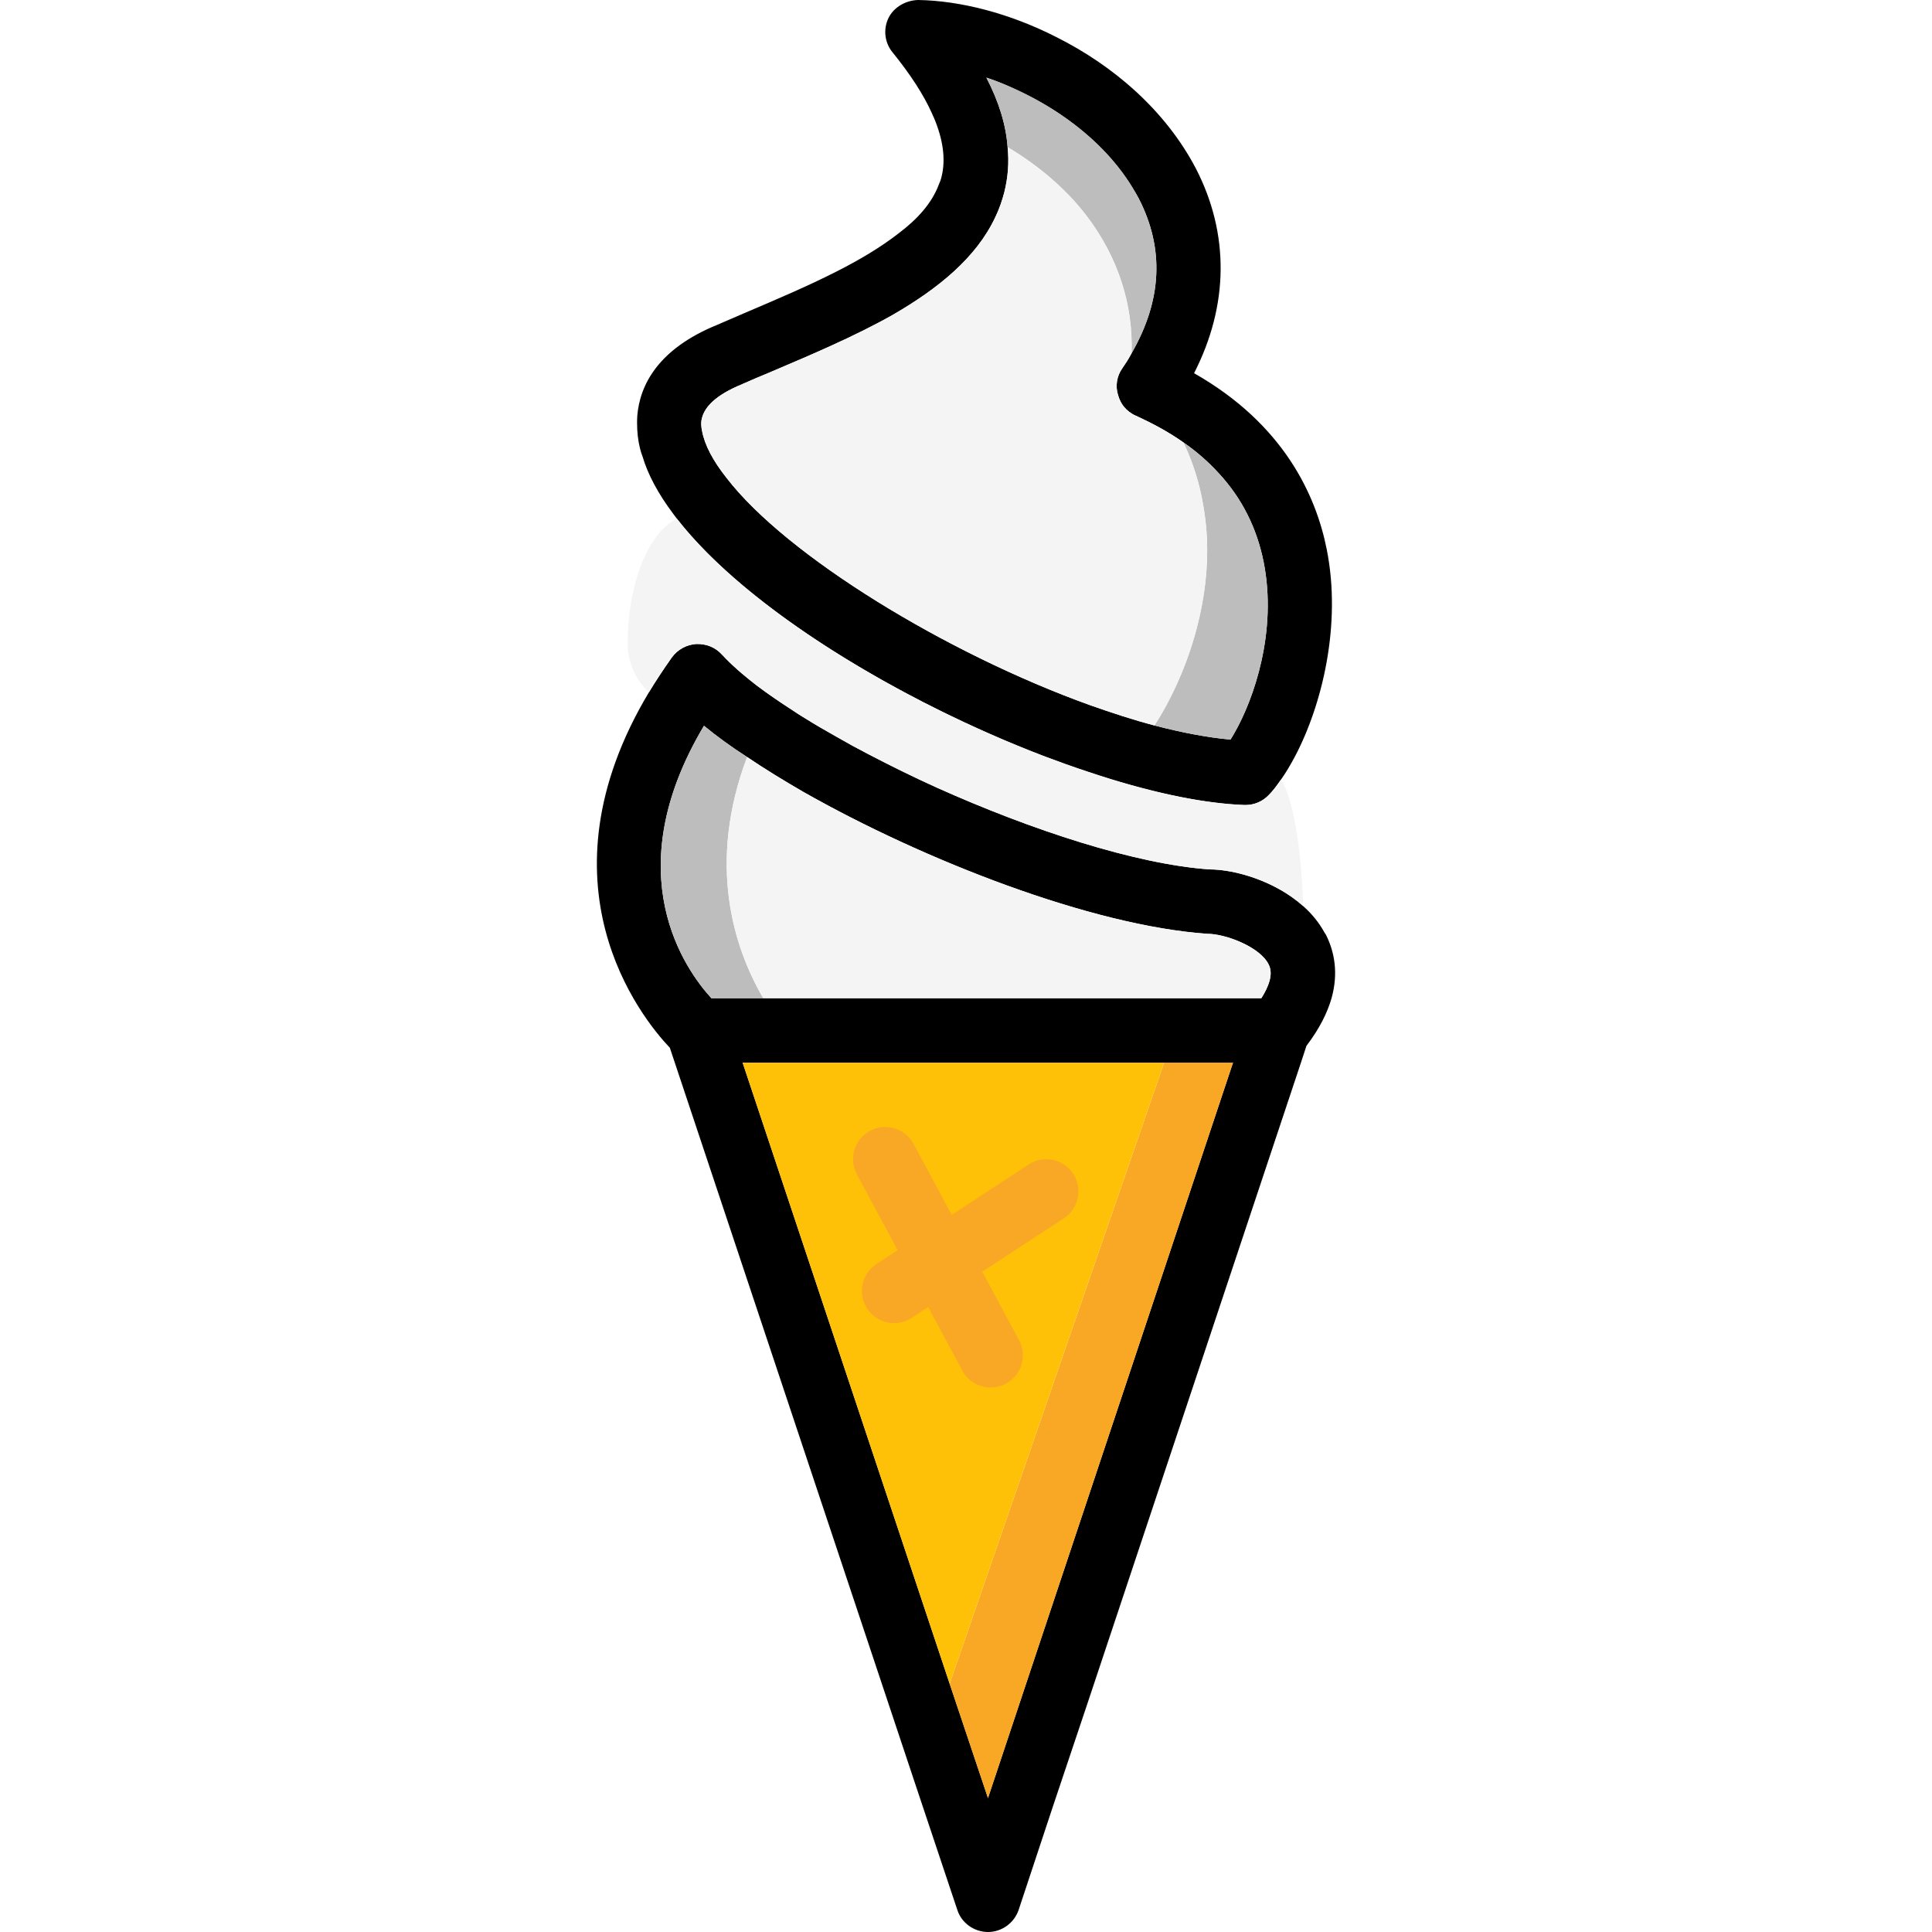
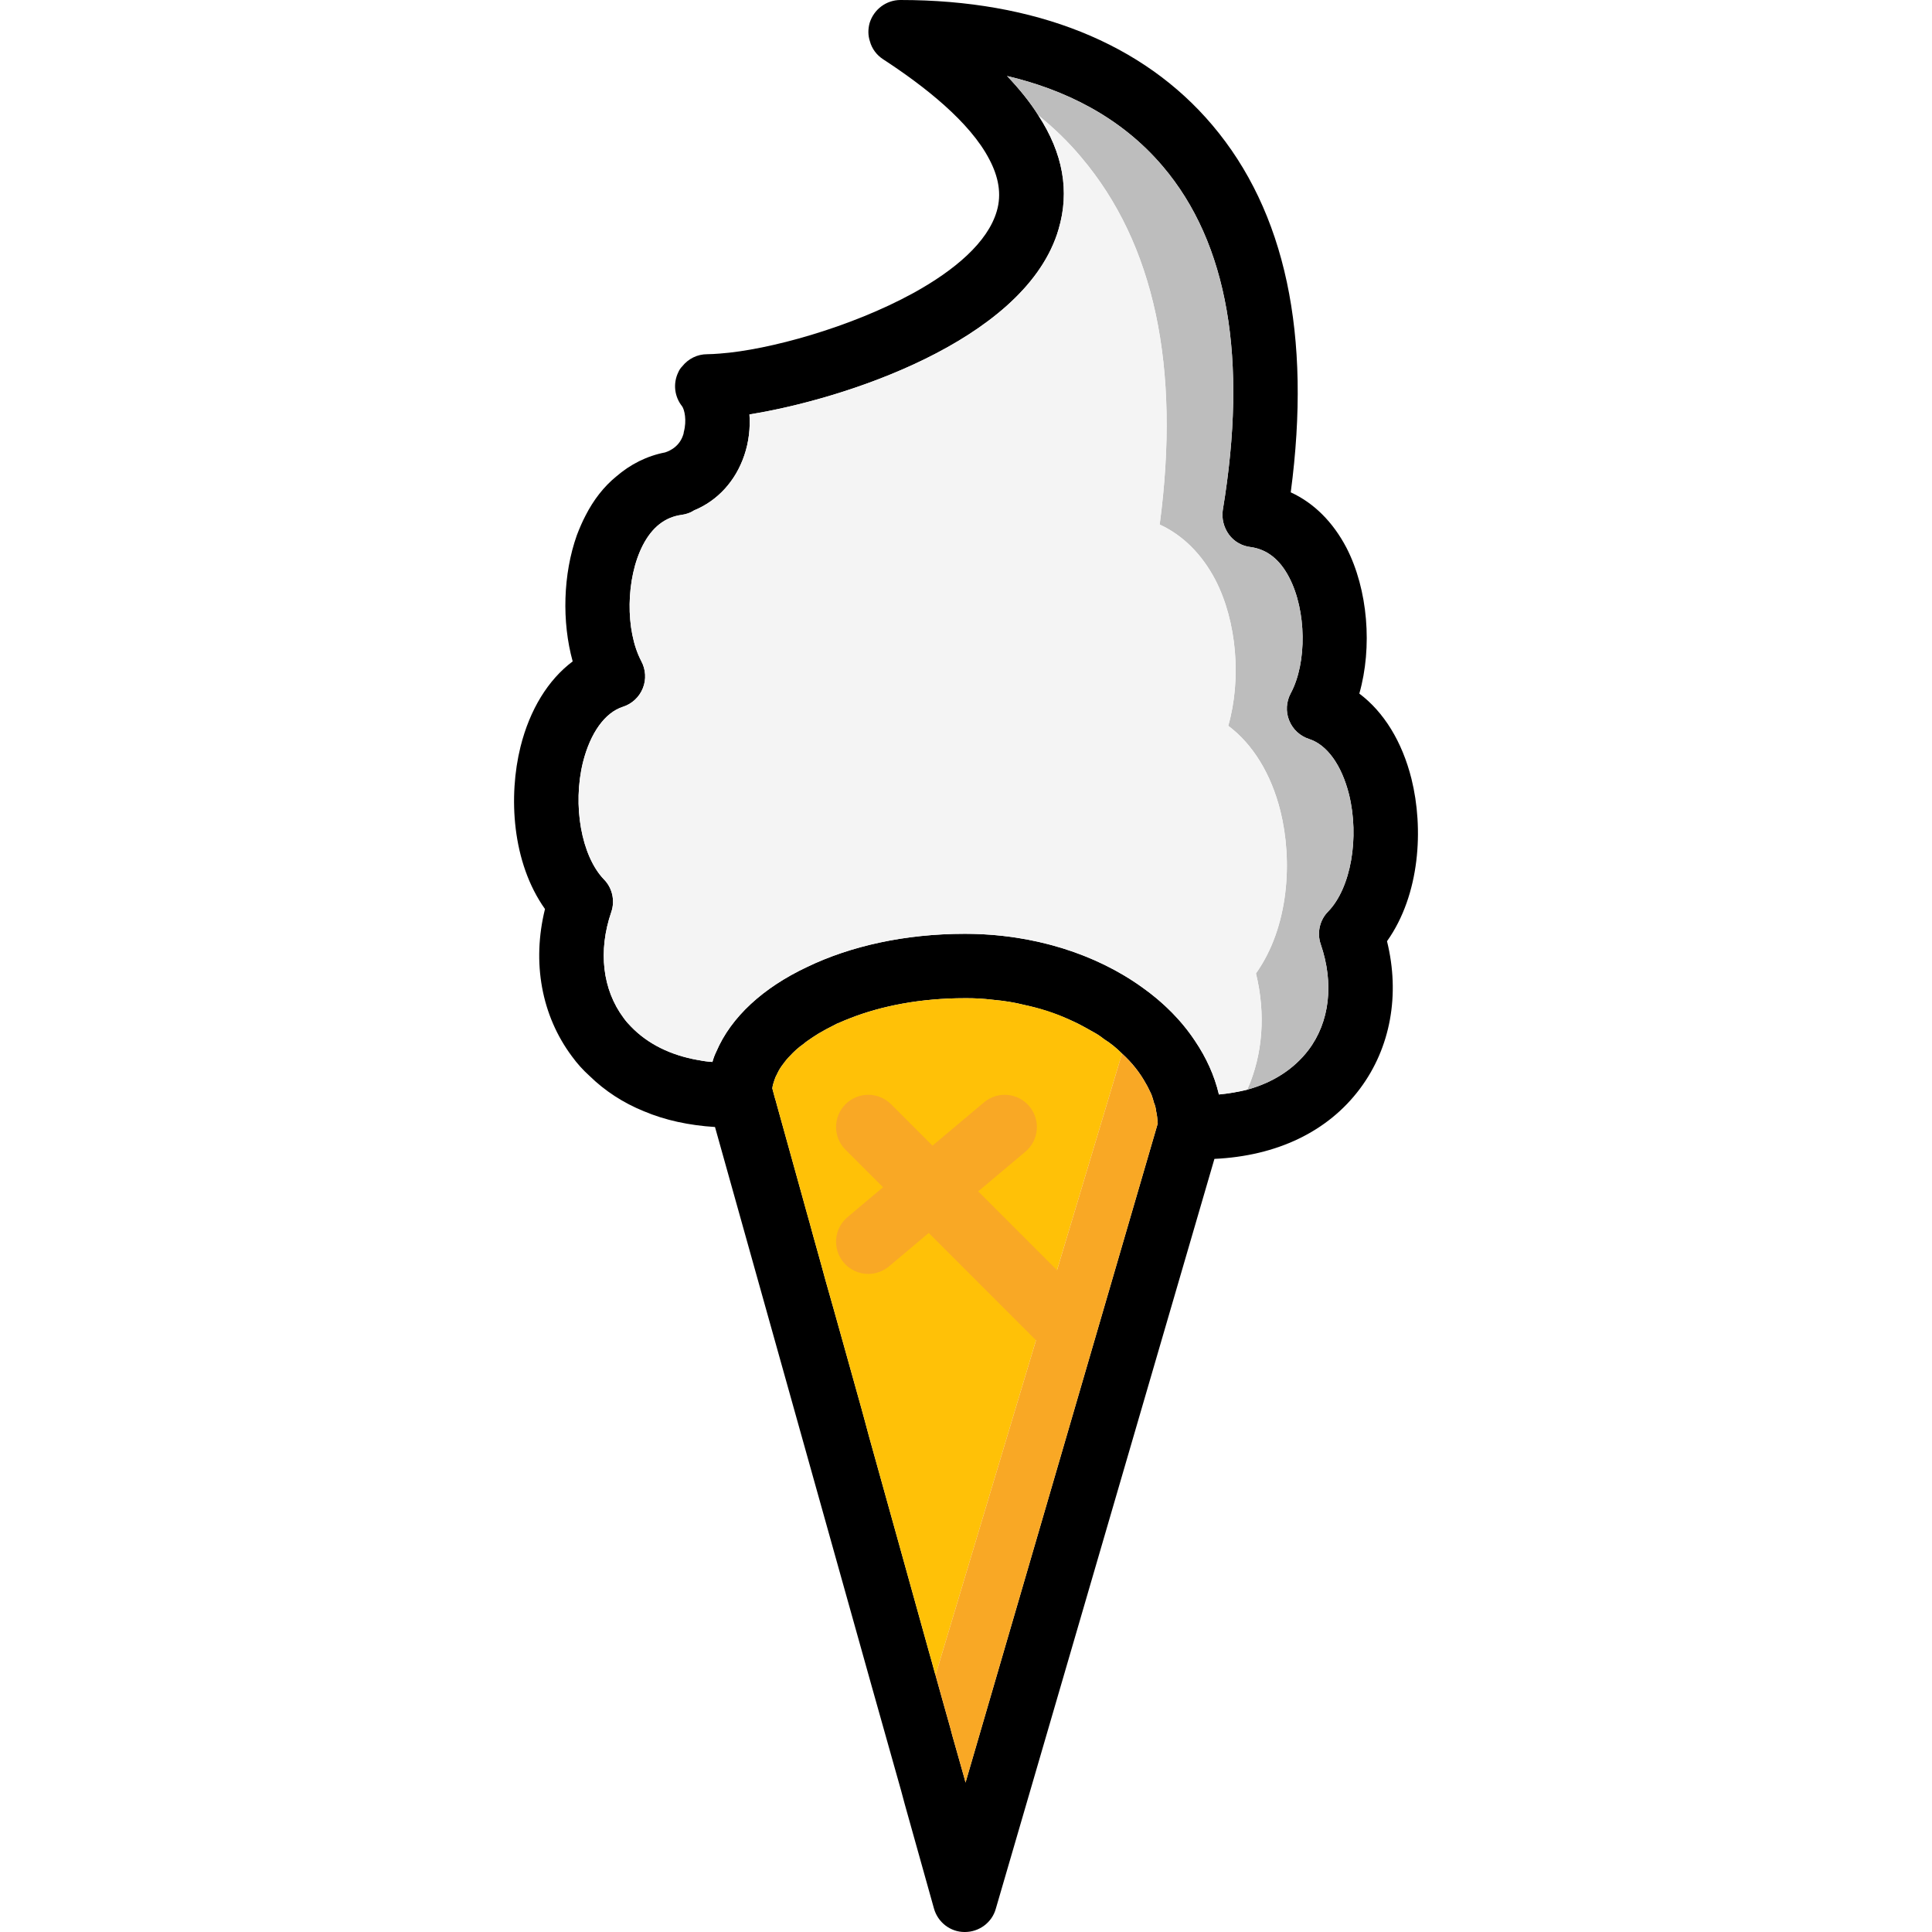
<svg xmlns="http://www.w3.org/2000/svg" version="1.1" id="Layer_1" x="0px" y="0px" viewBox="0 0 512 512" style="enable-background:new 0 0 512 512;" xml:space="preserve">
-   <path d="M351.596,145.579c-2.816-14.165-11.264-33.109-35.157-46.677c9.216-18.005,9.387-36.949,0.512-54.187  c-8.107-15.531-22.016-27.392-37.035-34.901C267.542,3.499,254.401,0.171,243.308,0c-3.157,0.085-6.4,1.792-7.851,4.779  s-1.024,6.571,1.109,9.131c4.693,5.803,8.192,11.179,10.411,16.128c0.171,0.341,0.256,0.683,0.427,0.939  c2.56,5.973,3.243,11.264,2.133,15.787c-0.171,0.768-0.427,1.451-0.768,2.219c-1.792,4.779-5.547,9.045-10.667,12.885  c-4.608,3.584-10.155,6.912-16.213,9.984c-7.851,4.011-16.555,7.68-24.747,11.179l-6.912,2.987  c-16.043,6.485-20.651,16.213-21.333,24.064c-0.171,2.56,0,5.035,0.341,6.997c0.256,1.28,0.512,2.56,1.024,3.84  c1.451,4.949,4.267,10.069,8.107,15.189c0.341,0.427,0.683,0.939,1.024,1.365c18.688,24.064,59.563,48.469,97.024,62.805  c4.096,1.536,8.107,2.987,12.032,4.267c15.445,5.205,29.867,8.363,41.301,8.789h0.341c2.304,0,4.523-0.939,6.144-2.645  c1.109-1.109,2.133-2.475,3.243-4.096c1.28-1.792,2.475-3.84,3.669-6.059C350.316,186.965,355.606,165.632,351.596,145.579z   M327.105,194.304c-0.341,0.597-0.683,1.195-1.024,1.707c-6.229-0.597-12.971-1.877-20.139-3.755  c-5.547-1.451-11.264-3.328-17.067-5.376c-37.973-13.653-80.469-39.595-96.341-60.245c-3.584-4.523-5.803-8.704-6.485-12.459  c-0.171-0.853-0.427-2.219,0.085-3.755c0.768-2.475,3.243-5.632,10.581-8.619c0.085-0.085,0.171-0.085,0.171-0.085l3.328-1.451  l3.669-1.536c11.264-4.779,22.699-9.643,32.683-15.275c12.117-6.997,22.187-15.189,27.221-25.941  c1.024-2.133,1.792-4.352,2.389-6.656c0.939-3.84,1.28-7.765,0.853-11.861c-0.427-5.888-2.304-12.032-5.632-18.432  c2.816,0.939,5.547,2.048,8.277,3.413c12.288,5.632,23.979,14.763,30.72,26.283c0.512,0.768,0.939,1.536,1.365,2.304  c6.827,13.227,6.229,26.965-1.877,41.045c-0.512,0.939-1.024,1.877-1.621,2.731c-0.256,0.427-0.597,0.853-0.853,1.28  c-1.451,2.048-1.877,4.693-1.109,7.083c0.341,1.195,0.853,2.219,1.536,3.072c0.853,1.024,1.963,1.877,3.157,2.389  c4.693,2.133,8.875,4.437,12.629,7.083c3.584,2.475,6.656,5.205,9.387,8.192c6.144,6.656,10.069,14.507,11.861,23.467  C338.54,167.253,332.31,185.259,327.105,194.304z" />
+   <path d="M374.059,206.421c-2.475-9.899-7.339-17.749-13.824-22.613c3.499-12.288,2.304-27.563-3.413-38.656  c-3.584-6.827-8.619-11.861-14.763-14.677c5.547-41.728-1.365-74.411-20.821-97.365C302.891,11.435,274.304,0,238.635,0  c-3.755,0-7.083,2.475-8.192,6.144c-0.427,1.621-0.427,3.243,0.085,4.779c0.512,1.963,1.792,3.669,3.499,4.779  c11.008,7.168,23.04,16.64,28.16,26.539c2.389,4.523,3.328,9.131,1.963,13.739c-2.389,8.192-11.093,15.616-22.101,21.675  c-16.64,9.131-38.4,15.104-51.285,16.043c-1.195,0.085-2.304,0.171-3.328,0.171c-2.645,0-5.035,1.195-6.656,3.243  c-0.427,0.427-0.768,0.939-1.024,1.536c-1.451,2.987-1.024,6.485,1.024,9.045c0.597,0.853,1.28,3.669,0.427,6.827  c0,0.256-0.085,0.512-0.171,0.768c-1.195,3.669-4.608,4.523-4.779,4.608c-4.864,0.939-9.216,3.157-12.971,6.4  c-3.243,2.645-5.973,6.144-8.107,10.325c-0.853,1.621-1.621,3.413-2.304,5.205c-3.669,10.325-4.011,22.955-1.109,33.451  c-6.485,4.864-11.349,12.715-13.824,22.613c-3.243,13.056-2.304,30.635,6.485,43.008c-3.499,14.165-0.939,28.245,7.168,39.083  c1.365,1.877,2.901,3.584,4.608,5.12c4.096,4.011,8.96,7.168,14.421,9.387c5.632,2.389,12.032,3.755,18.859,4.181l41.557,148.309  l7.765,27.563l0.939,3.499l7.765,27.733c1.024,3.669,4.352,6.229,8.107,6.229c0.085,0,0.085,0,0.085,0  c3.755,0,7.168-2.475,8.192-6.144l57.941-198.741c16.469-0.768,30.037-7.168,38.571-18.603c8.107-10.837,10.667-24.917,7.168-39.083  C376.363,237.056,377.301,219.477,374.059,206.421z M255.872,472.405c0,0-0.085-0.341-0.256-1.024  c-0.427-1.536-1.365-4.864-2.731-9.643c-0.341-1.195-0.683-2.389-1.024-3.755c-1.109-4.011-2.475-8.704-3.925-13.995v-0.085  c0-0.085-0.085-0.171-0.085-0.171c-0.597-2.133-1.195-4.437-1.877-6.741c-4.523-16.213-10.069-36.267-15.701-56.405  c-0.683-2.475-1.28-4.864-1.963-7.253c-3.328-11.861-6.571-23.637-9.643-34.389c-0.597-2.304-1.28-4.608-1.877-6.827  c-0.768-2.731-1.536-5.461-2.219-8.021c-0.683-2.389-1.28-4.608-1.877-6.741c-3.072-11.008-5.461-19.712-6.827-24.576  c-0.171-0.683-0.341-1.28-0.512-1.792c-0.427-1.621-0.683-2.56-0.683-2.56c0.085-0.683,0.256-1.365,0.512-2.048  c0.171-0.597,0.427-1.195,0.768-1.792c0.427-0.939,0.939-1.792,1.621-2.645c0.512-0.683,1.109-1.451,1.792-2.133  c1.024-1.109,2.219-2.219,3.584-3.157c0.768-0.683,1.621-1.195,2.475-1.792c0.853-0.597,1.877-1.195,2.816-1.707  c1.024-0.597,2.133-1.109,3.243-1.707c0.256-0.171,0.512-0.256,0.768-0.341c0.939-0.427,1.963-0.853,3.072-1.28  c8.277-3.243,18.603-5.291,30.379-5.291c1.28,0,2.475,0,3.669,0.085c1.28,0.085,2.56,0.171,3.84,0.341  c2.816,0.256,5.632,0.683,8.277,1.365c4.011,0.853,7.851,2.133,11.435,3.669c1.109,0.512,2.304,1.024,3.413,1.621  s2.219,1.195,3.243,1.792c1.109,0.597,2.048,1.195,2.987,1.963c1.792,1.109,3.328,2.389,4.779,3.84  c2.645,2.389,4.779,5.12,6.315,7.936c0.427,0.683,0.768,1.451,1.109,2.133c0.171,0.341,0.341,0.683,0.427,0.939  c0.256,0.683,0.427,1.28,0.597,1.963c0.341,0.768,0.512,1.536,0.597,2.304c0.256,1.109,0.341,2.133,0.427,3.243L255.872,472.405z   M351.957,241.579c-2.219,2.219-2.987,5.632-1.963,8.619c3.584,10.411,2.389,20.651-3.243,28.075  c-3.84,5.035-9.387,8.619-16.213,10.496c-2.389,0.597-4.864,1.024-7.509,1.28c-1.195-5.035-3.328-9.728-6.315-14.165  c-3.499-5.376-8.363-10.24-14.08-14.251c-12.203-8.789-28.757-14.165-46.933-14.165c-15.872,0-30.293,3.243-41.813,8.789  c-11.605,5.461-20.139,13.227-24.064,22.443c-0.427,0.853-0.768,1.792-1.024,2.731c-1.28-0.085-2.56-0.256-3.755-0.512h-0.085  c-7.253-1.28-13.312-4.267-17.749-8.875c-0.683-0.683-1.365-1.451-1.963-2.304c-5.547-7.424-6.827-17.664-3.243-28.075  c1.024-2.987,0.256-6.4-1.963-8.619c-5.973-6.229-8.363-19.627-5.547-31.061c1.963-7.765,5.803-13.141,10.581-14.677  c2.389-0.768,4.352-2.56,5.291-4.949c0.939-2.304,0.768-4.949-0.427-7.168c-4.267-8.107-4.096-21.931,0.427-30.72  c2.475-4.779,5.888-7.424,10.24-8.021c1.195-0.171,2.304-0.512,3.328-1.195c6.229-2.56,11.008-7.765,13.312-14.592  c1.195-3.499,1.621-7.253,1.365-10.837c25.088-4.011,71.851-19.285,81.493-47.701c0.171-0.427,0.256-0.939,0.427-1.365  c2.987-10.069,1.195-20.139-5.376-30.208c-2.133-3.413-4.949-6.912-8.277-10.411c14.848,3.499,29.952,10.581,41.301,23.979  c17.237,20.309,22.528,50.944,15.872,91.051c-0.341,2.219,0.256,4.608,1.621,6.485c1.365,1.877,3.499,3.072,5.803,3.328  c4.267,0.597,7.68,3.243,10.155,8.021c4.608,8.789,4.779,22.613,0.427,30.72c-1.195,2.219-1.365,4.864-0.427,7.168  c0.939,2.389,2.901,4.181,5.291,4.949c4.779,1.536,8.619,6.912,10.581,14.677C360.32,221.952,358.016,235.349,351.957,241.579z" />
+   <path style="fill:#BDBDBD;" d="M351.957,241.579c-2.219,2.219-2.987,5.632-1.963,8.619c3.584,10.411,2.389,20.651-3.243,28.075  c-3.84,5.035-9.387,8.619-16.213,10.496c4.096-9.216,4.949-19.968,2.304-30.805c8.789-12.373,9.728-29.952,6.485-43.008  c-2.475-9.899-7.339-17.749-13.824-22.613c3.499-12.288,2.304-27.563-3.413-38.656c-3.584-6.827-8.619-11.861-14.763-14.677  c5.547-41.728-1.365-74.411-20.821-97.365c-3.413-4.096-7.253-7.765-11.349-11.093c-2.133-3.413-4.949-6.912-8.277-10.411  c14.848,3.499,29.952,10.581,41.301,23.979c17.237,20.309,22.528,50.944,15.872,91.051c-0.341,2.219,0.256,4.608,1.621,6.485  c1.365,1.877,3.499,3.072,5.803,3.328c4.267,0.597,7.68,3.243,10.155,8.021c4.608,8.789,4.779,22.613,0.427,30.72  c-1.195,2.219-1.365,4.864-0.427,7.168c0.939,2.389,2.901,4.181,5.291,4.949c4.779,1.536,8.619,6.912,10.581,14.677  C360.32,221.952,358.016,235.349,351.957,241.579z" />
+   <path style="fill:#F4F4F4;" d="M332.843,257.963c2.645,10.837,1.792,21.589-2.304,30.805c-2.389,0.597-4.864,1.024-7.509,1.28  c-1.195-5.035-3.328-9.728-6.315-14.165c-11.179-16.811-34.304-28.416-61.013-28.416c-15.872,0-30.293,3.243-41.813,8.789  c-11.605,5.461-20.139,13.227-24.064,22.443c-0.427,0.853-0.768,1.792-1.024,2.731c-1.28-0.085-2.56-0.256-3.755-0.512  c-0.085-0.085-0.085,0-0.085,0c-7.253-1.28-13.312-4.267-17.749-8.875c-0.683-0.683-1.365-1.451-1.963-2.304  c-5.547-7.424-6.827-17.664-3.243-28.075c1.024-2.987,0.256-6.4-1.963-8.619c-5.973-6.229-8.363-19.627-5.547-31.061  c1.963-7.765,5.803-13.141,10.581-14.677c2.389-0.768,4.352-2.56,5.291-4.949c0.939-2.304,0.768-4.949-0.427-7.168  c-4.267-8.107-4.096-21.931,0.427-30.72c2.475-4.779,5.888-7.424,10.24-8.021c1.195-0.171,2.304-0.512,3.328-1.195  c6.229-2.56,11.008-7.765,13.312-14.592c1.195-3.499,1.621-7.253,1.365-10.837c25.088-4.011,71.851-19.285,81.493-47.701  c0.171-0.427,0.256-0.939,0.427-1.365c2.987-10.069,1.195-20.139-5.376-30.208c4.096,3.328,7.936,6.997,11.349,11.093  c19.456,22.955,26.368,55.637,20.821,97.365c6.144,2.816,11.179,7.851,14.763,14.677c5.717,11.093,6.912,26.368,3.413,38.656  c6.485,4.864,11.349,12.715,13.824,22.613C342.571,228.011,341.632,245.589,332.843,257.963z" />
+   <path style="fill:#FFC107;" d="M292.565,275.371c1.792,1.109,3.328,2.389,4.779,3.84l-49.408,164.693  c0-0.085-0.085-0.171-0.085-0.171c-0.597-2.133-1.195-4.437-1.877-6.741c-4.523-16.213-10.069-36.267-15.701-56.405  c-0.683-2.475-1.28-4.864-1.963-7.253c-3.328-11.861-6.571-23.637-9.643-34.389c-0.597-2.304-1.28-4.608-1.877-6.827  c-0.768-2.731-1.536-5.461-2.219-8.021c-0.683-2.304-1.28-4.523-1.877-6.741c-3.072-11.008-5.461-19.712-6.827-24.576  c-0.171-0.683-0.341-1.28-0.512-1.792c-0.427-1.621-0.683-2.56-0.683-2.56c0.085-0.683,0.256-1.365,0.512-2.048  c0.171-0.597,0.427-1.195,0.768-1.792c0.427-0.939,0.939-1.792,1.621-2.645c0.512-0.768,1.109-1.451,1.792-2.133  c1.024-1.109,2.219-2.219,3.584-3.157c0.768-0.683,1.621-1.195,2.475-1.792c0.853-0.597,1.877-1.195,2.816-1.707  c1.024-0.597,2.133-1.109,3.243-1.707c0.256-0.171,0.512-0.256,0.768-0.341c0.939-0.427,1.963-0.853,3.072-1.28  c8.277-3.243,18.603-5.291,30.379-5.291c1.28,0,2.475,0,3.669,0.085c1.28,0.085,2.56,0.171,3.84,0.341  c2.816,0.256,5.632,0.683,8.277,1.365c4.096,0.853,7.936,2.048,11.435,3.669c1.109,0.512,2.304,1.024,3.413,1.621  c1.109,0.597,2.219,1.195,3.243,1.792C290.688,274.005,291.627,274.603,292.565,275.371z" />
  <g>
-     <path style="fill:#BDBDBD;" d="M299.884,93.611c0.427-13.141-3.669-25.6-11.947-36.437c-5.717-7.424-12.971-13.483-20.907-18.176   c-0.427-5.888-2.304-12.032-5.632-18.432c15.957,5.376,32.427,16.725,40.363,32C308.588,65.792,307.99,79.531,299.884,93.611z" />
-     <path style="fill:#BDBDBD;" d="M327.105,194.304c-0.341,0.597-0.683,1.195-1.024,1.707c-6.229-0.597-12.971-1.877-20.139-3.755   c8.277-12.8,15.36-32.512,13.739-52.139c-0.597-6.741-2.133-14.677-6.059-22.869c3.584,2.475,6.656,5.205,9.387,8.192   c6.144,6.656,10.069,14.507,11.861,23.467C338.54,167.253,332.31,185.259,327.105,194.304z" />
-   </g>
-   <path style="fill:#F4F4F4;" d="M305.942,192.256c-5.547-1.451-11.264-3.328-17.067-5.376  c-37.973-13.653-80.469-39.595-96.341-60.245c-3.584-4.523-5.803-8.704-6.485-12.459c-0.171-0.853-0.427-2.219,0.085-3.755  c0.768-2.475,3.243-5.632,10.581-8.619c0.085-0.085,0.171-0.085,0.171-0.085l3.328-1.451l3.669-1.536  c11.264-4.779,22.699-9.643,32.683-15.275c12.117-6.997,22.187-15.189,27.221-25.941c1.024-2.133,1.792-4.352,2.389-6.656  c0.939-3.84,1.28-7.765,0.853-11.861c5.973,3.584,11.605,7.936,16.555,13.056c1.536,1.621,2.987,3.328,4.352,5.12  c4.352,5.717,7.509,11.861,9.472,18.347c1.877,5.803,2.645,11.861,2.475,18.091c-0.512,0.939-1.024,1.877-1.621,2.731  c-0.256,0.427-0.597,0.853-0.853,1.28c-1.451,2.048-1.877,4.693-1.109,7.083c0.341,1.195,0.853,2.219,1.536,3.072  c0.853,1.024,1.963,1.877,3.157,2.389c4.693,2.133,8.875,4.437,12.629,7.083c3.925,8.192,5.461,16.128,6.059,22.869  C321.302,159.744,314.22,179.456,305.942,192.256z" />
-   <path d="M351.681,248.32c-0.171-0.427-0.427-0.853-0.683-1.195c-1.451-2.645-3.328-4.949-5.632-6.997  c-7.424-6.656-18.091-9.728-24.832-9.728c-19.541-1.365-47.189-10.411-72.277-21.675c-4.523-2.048-8.96-4.181-13.312-6.4  c-3.072-1.536-6.144-3.157-9.045-4.693c-2.048-1.195-4.011-2.304-5.973-3.413c-2.048-1.109-4.096-2.304-5.973-3.499  c-1.28-0.768-2.475-1.451-3.584-2.304c-3.584-2.304-6.912-4.523-9.728-6.656c-1.195-0.939-2.304-1.792-3.243-2.645  c-1.195-0.939-2.304-1.963-3.328-2.901c-1.024-0.939-1.877-1.877-2.731-2.731c-1.792-1.963-4.181-2.901-6.827-2.816  c-2.56,0.171-4.949,1.451-6.485,3.584c-2.219,3.157-4.267,6.229-6.059,9.216c-30.379,50.773-2.219,86.016,5.547,94.208  l65.024,195.072l11.179,33.451c1.109,3.413,4.437,5.803,8.107,5.803c3.669,0,6.912-2.389,8.107-5.803l9.045-27.307l9.045-26.965  L344.769,281.6l1.451-4.437c3.499-4.608,5.547-8.789,6.656-12.629C354.753,257.792,353.558,252.331,351.681,248.32z   M261.825,476.501l-10.155-30.293L196.801,281.6h129.963L261.825,476.501z M334.273,264.533H188.524  c-6.656-7.253-25.429-32.853-1.963-72.192c3.328,2.731,7.168,5.547,11.435,8.277c4.523,3.072,9.557,6.144,14.848,9.216  c32,18.176,76.459,35.499,107.093,37.632c4.864,0,14.08,3.499,16.299,8.192C337.516,258.219,336.15,261.547,334.273,264.533z" />
-   <path style="fill:#BDBDBD;" d="M202.262,264.533h-13.739c-6.656-7.253-25.429-32.853-1.963-72.192  c3.328,2.731,7.168,5.547,11.435,8.277C187.329,228.864,194.412,251.051,202.262,264.533z" />
-   <path style="fill:#F4F4F4;" d="M334.273,264.533H202.262c-7.851-13.483-14.933-35.669-4.267-63.915  c4.523,3.072,9.557,6.144,14.848,9.216c32,18.176,76.459,35.499,107.093,37.632c4.864,0,14.08,3.499,16.299,8.192  C337.516,258.219,336.15,261.547,334.273,264.533z" />
-   <polygon style="fill:#F9A825;" points="326.764,281.6 261.825,476.501 251.67,446.208 308.502,281.6 " />
-   <polygon style="fill:#FFC107;" points="308.502,281.6 251.67,446.208 196.801,281.6 " />
-   <path style="fill:#F4F4F4;" d="M345.366,240.128c-7.424-6.656-18.091-9.728-24.832-9.728c-19.541-1.365-47.189-10.411-72.277-21.675  c-25.003-11.349-47.531-24.917-56.917-35.243c-1.792-1.963-4.181-2.901-6.827-2.816c-2.56,0.171-4.949,1.451-6.485,3.584  c-2.219,3.157-4.267,6.229-6.059,9.216c-3.413-3.157-5.632-7.765-5.632-12.8c0-16.128,5.547-29.611,13.056-33.195  c28.672,36.864,109.056,74.411,150.357,75.861h0.341c2.304,0,4.523-0.939,6.144-2.645c1.109-1.109,2.133-2.475,3.243-4.096  C342.55,211.2,344.854,224.171,345.366,240.128z" />
-   <g>
-     <path style="fill:#F9A825;" d="M262.542,367.71c-3.038,0-5.982-1.63-7.526-4.497l-27.93-51.977   c-2.227-4.147-0.674-9.327,3.482-11.554c4.147-2.244,9.318-0.674,11.554,3.482l27.93,51.977c2.227,4.147,0.674,9.327-3.482,11.554   C265.29,367.386,263.907,367.71,262.542,367.71z" />
-     <path style="fill:#F9A825;" d="M236.942,350.643c-2.782,0-5.513-1.357-7.151-3.866c-2.577-3.942-1.468-9.233,2.475-11.81   l40.337-26.377c3.942-2.577,9.233-1.476,11.81,2.475c2.577,3.942,1.468,9.233-2.475,11.81l-40.337,26.377   C240.159,350.191,238.538,350.643,236.942,350.643z" />
+     <path style="fill:#F9A825;" d="M306.816,297.728l-50.944,174.677c0,0-0.085-0.341-0.256-1.024   c-0.427-1.536-1.365-4.864-2.731-9.643c-0.341-1.109-0.683-2.389-1.024-3.755c-1.109-4.011-2.475-8.704-3.925-13.995v-0.085   l49.408-164.693c2.645,2.389,4.779,5.12,6.315,7.936c0.427,0.683,0.768,1.451,1.109,2.133c0.171,0.341,0.341,0.683,0.427,0.939   c0.256,0.683,0.427,1.28,0.597,1.963c0.341,0.768,0.512,1.536,0.597,2.304C306.645,295.509,306.731,296.619,306.816,297.728z" />
+     <path style="fill:#F9A825;" d="M230.11,337.604c-2.432,0-4.847-1.033-6.545-3.038c-3.029-3.61-2.569-8.994,1.041-12.023   l36.156-30.404c3.61-3.038,8.986-2.569,12.023,1.041c3.029,3.61,2.569,8.994-1.041,12.023l-36.156,30.404   C233.993,336.939,232.038,337.604,230.11,337.604z" />
+     <path style="fill:#F9A825;" d="M281.301,358.4c-2.185,0-4.369-0.836-6.033-2.5l-51.2-51.2c-3.337-3.337-3.337-8.73,0-12.066   s8.73-3.337,12.066,0l51.2,51.2c3.337,3.337,3.337,8.73,0,12.066C285.662,357.564,283.486,358.4,281.301,358.4z" />
  </g>
  <g>
</g>
  <g>
</g>
  <g>
</g>
  <g>
</g>
  <g>
</g>
  <g>
</g>
  <g>
</g>
  <g>
</g>
  <g>
</g>
  <g>
</g>
  <g>
</g>
  <g>
</g>
  <g>
</g>
  <g>
</g>
  <g>
</g>
</svg>
